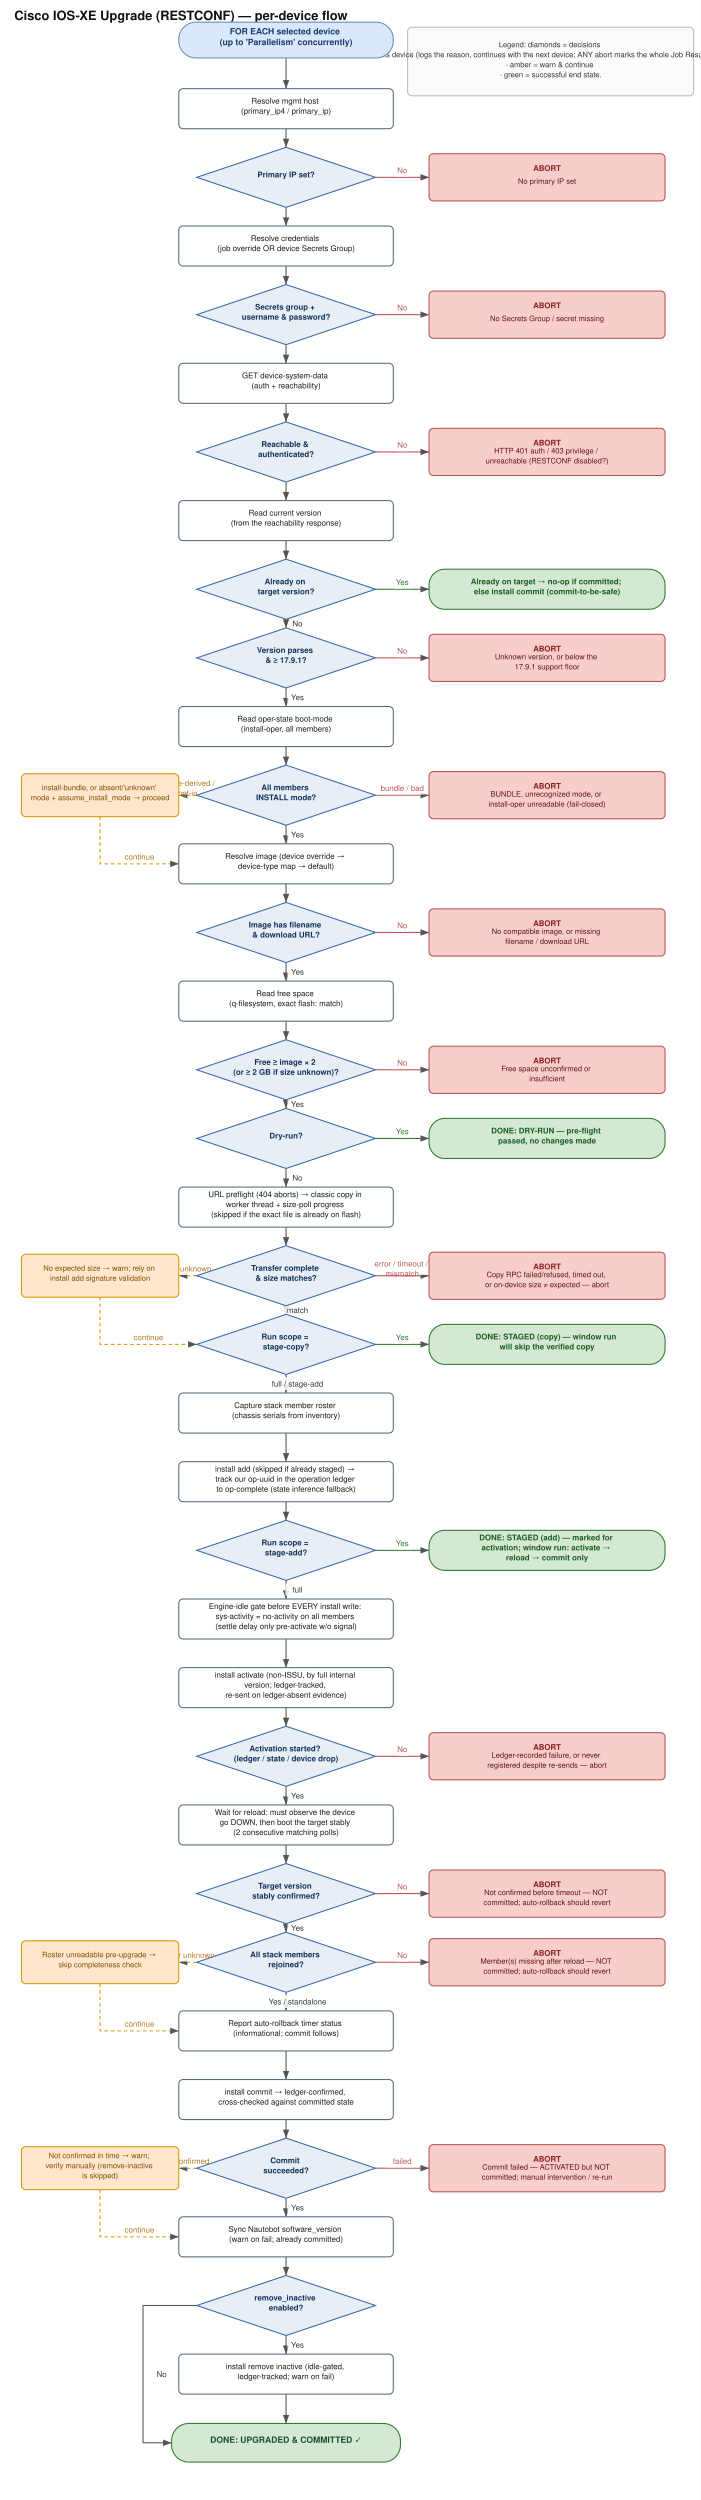
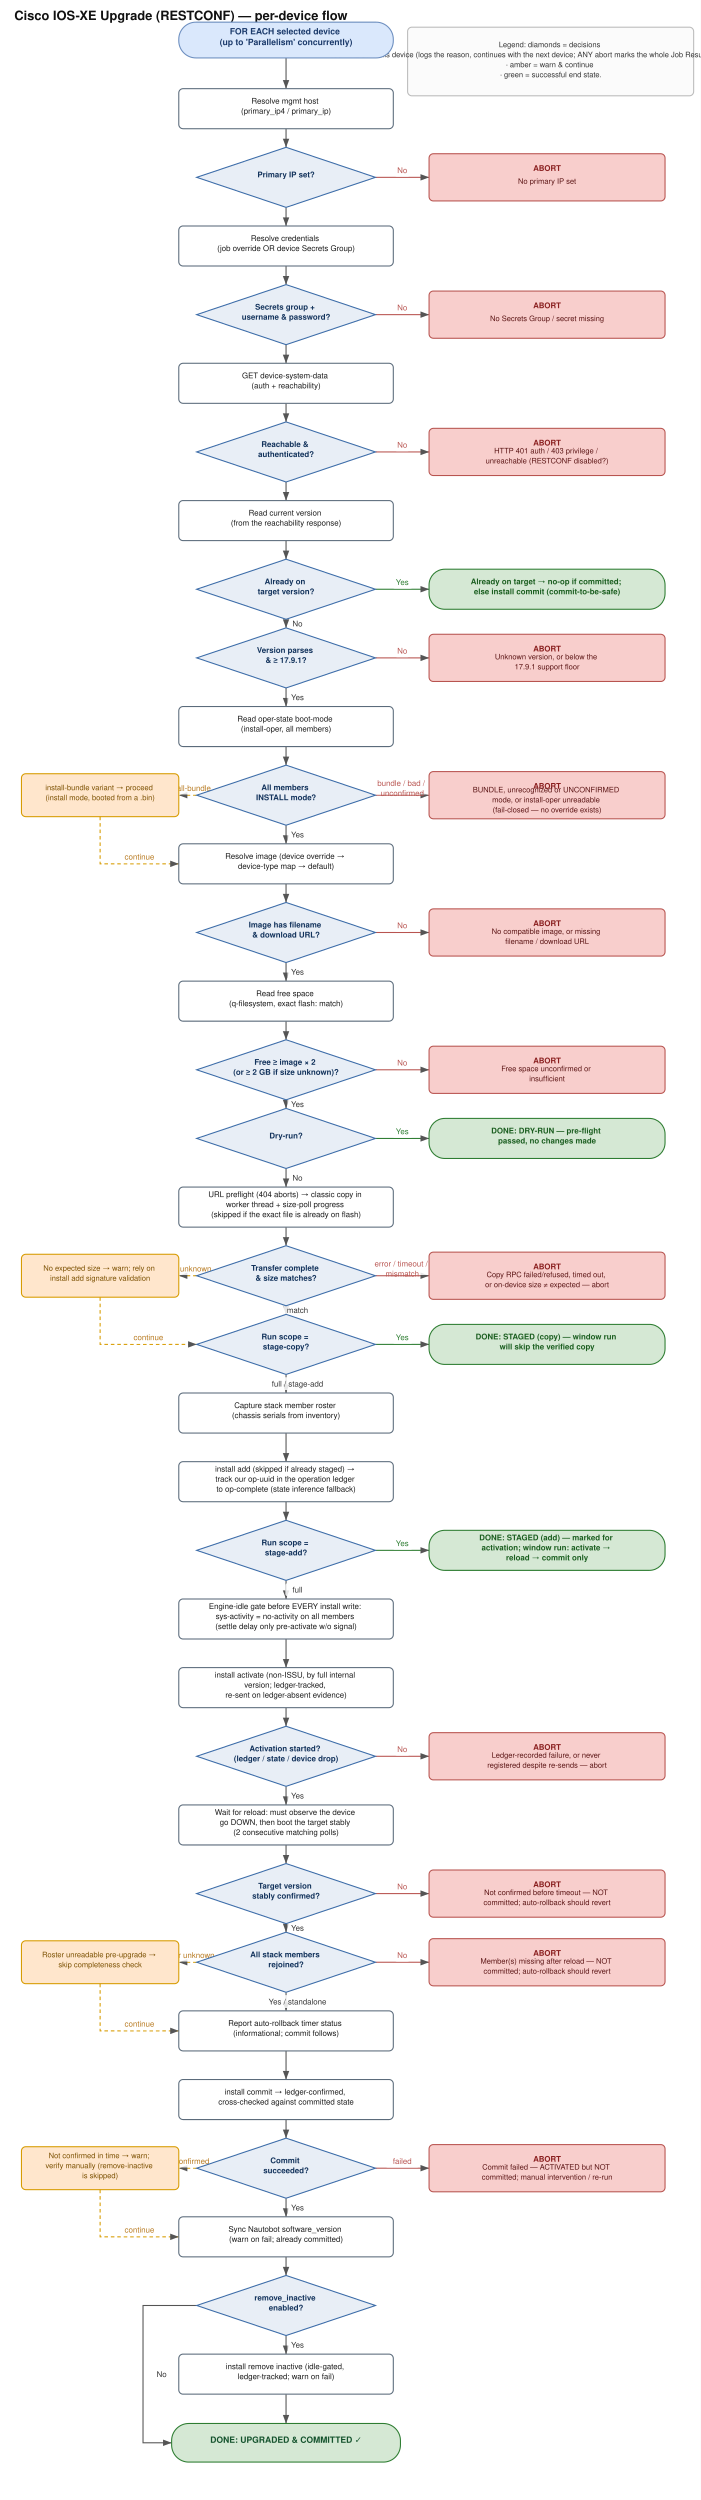
<svg xmlns="http://www.w3.org/2000/svg" viewBox="0 0 980 3496" width="980" height="3496" font-family="Helvetica,Arial,sans-serif">
  <defs>
    <marker id="arrow" markerWidth="10" markerHeight="10" refX="8" refY="3" orient="auto" markerUnits="strokeWidth">
      <path d="M0,0 L8,3 L0,6 z" fill="#555" />
    </marker>
  </defs>
  <rect x="0" y="0" width="980" height="3496" fill="#ffffff" />
  <text x="20" y="28" font-size="18" font-weight="bold" fill="#111">Cisco IOS-XE Upgrade (RESTCONF) — per-device flow</text>
  <rect x="570" y="38" width="400" height="96" rx="6" ry="6" fill="#fbfbfb" stroke="#bbb" stroke-width="1.5" />
  <text x="770" y="66" text-anchor="middle" font-family="Helvetica,Arial,sans-serif" font-size="10.5" fill="#333">
    <tspan x="770" dy="0">Legend:  diamonds = decisions</tspan>
    <tspan x="770" dy="14">· red = ABORT this device (logs the reason, continues with the next device; ANY abort marks the whole Job Result FAILED at the end)</tspan>
    <tspan x="770" dy="14">· amber = warn &amp; continue</tspan>
    <tspan x="770" dy="14">· green = successful end state.</tspan>
  </text>
  <path d="M 400 81 L 400 124" fill="none" stroke="#555" stroke-width="1.5" marker-end="url(#arrow)" />
  <path d="M 400 180 L 400 206" fill="none" stroke="#555" stroke-width="1.5" marker-end="url(#arrow)" />
  <path d="M 400 290 L 400 316" fill="none" stroke="#555" stroke-width="1.5" marker-end="url(#arrow)" />
  <path d="M 400 372 L 400 398" fill="none" stroke="#555" stroke-width="1.5" marker-end="url(#arrow)" />
  <path d="M 400 482 L 400 508" fill="none" stroke="#555" stroke-width="1.5" marker-end="url(#arrow)" />
  <path d="M 400 564 L 400 590" fill="none" stroke="#555" stroke-width="1.5" marker-end="url(#arrow)" />
  <path d="M 400 674 L 400 700" fill="none" stroke="#555" stroke-width="1.5" marker-end="url(#arrow)" />
  <path d="M 400 756 L 400 782" fill="none" stroke="#555" stroke-width="1.5" marker-end="url(#arrow)" />
  <path d="M 400 866 L 400 878" fill="none" stroke="#555" stroke-width="1.5" marker-end="url(#arrow)" />
  <rect x="406" y="863" width="21" height="18" rx="3" fill="#ffffff" fill-opacity="0.85" stroke="none" />
  <text x="416" y="876" text-anchor="middle" font-family="Helvetica,Arial,sans-serif" font-size="11" fill="#333">
    <tspan x="416" dy="0">No</tspan>
  </text>
  <path d="M 400 962 L 400 988" fill="none" stroke="#555" stroke-width="1.5" marker-end="url(#arrow)" />
  <rect x="402" y="966" width="28" height="18" rx="3" fill="#ffffff" fill-opacity="0.85" stroke="none" />
  <text x="416" y="979" text-anchor="middle" font-family="Helvetica,Arial,sans-serif" font-size="11" fill="#333">
    <tspan x="416" dy="0">Yes</tspan>
  </text>
  <path d="M 400 1044 L 400 1070" fill="none" stroke="#555" stroke-width="1.5" marker-end="url(#arrow)" />
  <path d="M 400 1154 L 400 1180" fill="none" stroke="#555" stroke-width="1.5" marker-end="url(#arrow)" />
  <rect x="402" y="1158" width="28" height="18" rx="3" fill="#ffffff" fill-opacity="0.85" stroke="none" />
  <text x="416" y="1171" text-anchor="middle" font-family="Helvetica,Arial,sans-serif" font-size="11" fill="#333">
    <tspan x="416" dy="0">Yes</tspan>
  </text>
  <path d="M 400 1236 L 400 1262" fill="none" stroke="#555" stroke-width="1.5" marker-end="url(#arrow)" />
  <path d="M 400 1346 L 400 1372" fill="none" stroke="#555" stroke-width="1.5" marker-end="url(#arrow)" />
  <rect x="402" y="1350" width="28" height="18" rx="3" fill="#ffffff" fill-opacity="0.85" stroke="none" />
  <text x="416" y="1363" text-anchor="middle" font-family="Helvetica,Arial,sans-serif" font-size="11" fill="#333">
    <tspan x="416" dy="0">Yes</tspan>
  </text>
  <path d="M 400 1428 L 400 1454" fill="none" stroke="#555" stroke-width="1.5" marker-end="url(#arrow)" />
  <path d="M 400 1538 L 400 1550" fill="none" stroke="#555" stroke-width="1.5" marker-end="url(#arrow)" />
  <rect x="402" y="1535" width="28" height="18" rx="3" fill="#ffffff" fill-opacity="0.85" stroke="none" />
  <text x="416" y="1548" text-anchor="middle" font-family="Helvetica,Arial,sans-serif" font-size="11" fill="#333">
    <tspan x="416" dy="0">Yes</tspan>
  </text>
  <path d="M 400 1634 L 400 1660" fill="none" stroke="#555" stroke-width="1.5" marker-end="url(#arrow)" />
  <rect x="406" y="1638" width="21" height="18" rx="3" fill="#ffffff" fill-opacity="0.85" stroke="none" />
  <text x="416" y="1651" text-anchor="middle" font-family="Helvetica,Arial,sans-serif" font-size="11" fill="#333">
    <tspan x="416" dy="0">No</tspan>
  </text>
  <path d="M 400 1716 L 400 1742" fill="none" stroke="#555" stroke-width="1.5" marker-end="url(#arrow)" />
  <path d="M 400 1826 L 400 1838" fill="none" stroke="#555" stroke-width="1.5" marker-end="url(#arrow)" />
  <rect x="396" y="1823" width="40" height="18" rx="3" fill="#ffffff" fill-opacity="0.85" stroke="none" />
  <text x="416" y="1836" text-anchor="middle" font-family="Helvetica,Arial,sans-serif" font-size="11" fill="#333">
    <tspan x="416" dy="0">match</tspan>
  </text>
  <path d="M 400 1922 L 400 1948" fill="none" stroke="#555" stroke-width="1.5" marker-end="url(#arrow)" />
  <rect x="360" y="1926" width="112" height="18" rx="3" fill="#ffffff" fill-opacity="0.85" stroke="none" />
  <text x="416" y="1939" text-anchor="middle" font-family="Helvetica,Arial,sans-serif" font-size="11" fill="#333">
    <tspan x="416" dy="0">full / stage-add</tspan>
  </text>
  <path d="M 400 2004 L 400 2044" fill="none" stroke="#555" stroke-width="1.5" marker-end="url(#arrow)" />
  <path d="M 400 2100 L 400 2126" fill="none" stroke="#555" stroke-width="1.5" marker-end="url(#arrow)" />
  <path d="M 400 2210 L 400 2236" fill="none" stroke="#555" stroke-width="1.5" marker-end="url(#arrow)" />
  <rect x="399" y="2214" width="34" height="18" rx="3" fill="#ffffff" fill-opacity="0.85" stroke="none" />
  <text x="416" y="2227" text-anchor="middle" font-family="Helvetica,Arial,sans-serif" font-size="11" fill="#333">
    <tspan x="416" dy="0">full</tspan>
  </text>
  <path d="M 400 2292 L 400 2332" fill="none" stroke="#555" stroke-width="1.5" marker-end="url(#arrow)" />
  <path d="M 400 2388 L 400 2414" fill="none" stroke="#555" stroke-width="1.5" marker-end="url(#arrow)" />
  <path d="M 400 2498 L 400 2524" fill="none" stroke="#555" stroke-width="1.5" marker-end="url(#arrow)" />
  <rect x="402" y="2502" width="28" height="18" rx="3" fill="#ffffff" fill-opacity="0.85" stroke="none" />
  <text x="416" y="2515" text-anchor="middle" font-family="Helvetica,Arial,sans-serif" font-size="11" fill="#333">
    <tspan x="416" dy="0">Yes</tspan>
  </text>
  <path d="M 400 2580 L 400 2606" fill="none" stroke="#555" stroke-width="1.5" marker-end="url(#arrow)" />
  <path d="M 400 2690 L 400 2702" fill="none" stroke="#555" stroke-width="1.5" marker-end="url(#arrow)" />
  <rect x="402" y="2687" width="28" height="18" rx="3" fill="#ffffff" fill-opacity="0.85" stroke="none" />
  <text x="416" y="2700" text-anchor="middle" font-family="Helvetica,Arial,sans-serif" font-size="11" fill="#333">
    <tspan x="416" dy="0">Yes</tspan>
  </text>
  <path d="M 400 2786 L 400 2812" fill="none" stroke="#555" stroke-width="1.5" marker-end="url(#arrow)" />
  <rect x="360" y="2790" width="112" height="18" rx="3" fill="#ffffff" fill-opacity="0.85" stroke="none" />
  <text x="416" y="2803" text-anchor="middle" font-family="Helvetica,Arial,sans-serif" font-size="11" fill="#333">
    <tspan x="416" dy="0">Yes / standalone</tspan>
  </text>
  <path d="M 400 2868 L 400 2908" fill="none" stroke="#555" stroke-width="1.5" marker-end="url(#arrow)" />
  <path d="M 400 2964 L 400 2990" fill="none" stroke="#555" stroke-width="1.5" marker-end="url(#arrow)" />
  <path d="M 400 3074 L 400 3100" fill="none" stroke="#555" stroke-width="1.5" marker-end="url(#arrow)" />
  <rect x="402" y="3078" width="28" height="18" rx="3" fill="#ffffff" fill-opacity="0.85" stroke="none" />
  <text x="416" y="3091" text-anchor="middle" font-family="Helvetica,Arial,sans-serif" font-size="11" fill="#333">
    <tspan x="416" dy="0">Yes</tspan>
  </text>
  <path d="M 400 3156 L 400 3182" fill="none" stroke="#555" stroke-width="1.5" marker-end="url(#arrow)" />
  <path d="M 400 3266 L 400 3292" fill="none" stroke="#555" stroke-width="1.5" marker-end="url(#arrow)" />
  <rect x="402" y="3270" width="28" height="18" rx="3" fill="#ffffff" fill-opacity="0.85" stroke="none" />
  <text x="416" y="3283" text-anchor="middle" font-family="Helvetica,Arial,sans-serif" font-size="11" fill="#333">
    <tspan x="416" dy="0">Yes</tspan>
  </text>
  <path d="M 400 3348 L 400 3389" fill="none" stroke="#555" stroke-width="1.5" marker-end="url(#arrow)" />
  <path d="M 275 3224 L 200 3224 L 200 3416 L 240 3416" fill="none" stroke="#555" stroke-width="1.5" marker-end="url(#arrow)" />
  <rect x="216" y="3311" width="21" height="18" rx="3" fill="#ffffff" fill-opacity="0.85" stroke="none" />
  <text x="226" y="3324" text-anchor="middle" font-family="Helvetica,Arial,sans-serif" font-size="11" fill="#333">
    <tspan x="226" dy="0">No</tspan>
  </text>
  <path d="M 525 248 L 600 248" fill="none" stroke="#B85450" stroke-width="1.5" marker-end="url(#arrow)" />
  <rect x="552" y="229" width="21" height="18" rx="3" fill="#ffffff" fill-opacity="0.85" stroke="none" />
  <text x="562.5" y="242" text-anchor="middle" font-family="Helvetica,Arial,sans-serif" font-size="11" fill="#B85450">
    <tspan x="562.5" dy="0">No</tspan>
  </text>
  <rect x="600" y="215" width="330" height="66" rx="6" ry="6" fill="#F8CECC" stroke="#B85450" stroke-width="1.5" />
  <text x="765.0" y="239" text-anchor="middle" font-family="Helvetica,Arial,sans-serif" font-size="11" font-weight="bold" fill="#8a1f1f">
    <tspan x="765.0" dy="0">ABORT</tspan>
  </text>
  <text x="765.0" y="257" text-anchor="middle" font-family="Helvetica,Arial,sans-serif" font-size="10.5" fill="#5b1414">
    <tspan x="765.0" dy="0">No primary IP set</tspan>
  </text>
  <path d="M 525 440 L 600 440" fill="none" stroke="#B85450" stroke-width="1.5" marker-end="url(#arrow)" />
  <rect x="552" y="421" width="21" height="18" rx="3" fill="#ffffff" fill-opacity="0.85" stroke="none" />
  <text x="562.5" y="434" text-anchor="middle" font-family="Helvetica,Arial,sans-serif" font-size="11" fill="#B85450">
    <tspan x="562.5" dy="0">No</tspan>
  </text>
  <rect x="600" y="407" width="330" height="66" rx="6" ry="6" fill="#F8CECC" stroke="#B85450" stroke-width="1.5" />
  <text x="765.0" y="431" text-anchor="middle" font-family="Helvetica,Arial,sans-serif" font-size="11" font-weight="bold" fill="#8a1f1f">
    <tspan x="765.0" dy="0">ABORT</tspan>
  </text>
  <text x="765.0" y="449" text-anchor="middle" font-family="Helvetica,Arial,sans-serif" font-size="10.5" fill="#5b1414">
    <tspan x="765.0" dy="0">No Secrets Group / secret missing</tspan>
  </text>
  <path d="M 525 632 L 600 632" fill="none" stroke="#B85450" stroke-width="1.5" marker-end="url(#arrow)" />
  <rect x="552" y="613" width="21" height="18" rx="3" fill="#ffffff" fill-opacity="0.85" stroke="none" />
  <text x="562.5" y="626" text-anchor="middle" font-family="Helvetica,Arial,sans-serif" font-size="11" fill="#B85450">
    <tspan x="562.5" dy="0">No</tspan>
  </text>
  <rect x="600" y="599" width="330" height="66" rx="6" ry="6" fill="#F8CECC" stroke="#B85450" stroke-width="1.5" />
  <text x="765.0" y="623" text-anchor="middle" font-family="Helvetica,Arial,sans-serif" font-size="11" font-weight="bold" fill="#8a1f1f">
    <tspan x="765.0" dy="0">ABORT</tspan>
  </text>
  <text x="765.0" y="634" text-anchor="middle" font-family="Helvetica,Arial,sans-serif" font-size="10.5" fill="#5b1414">
    <tspan x="765.0" dy="0">HTTP 401 auth / 403 privilege /</tspan>
    <tspan x="765.0" dy="14">unreachable (RESTCONF disabled?)</tspan>
  </text>
  <path d="M 525 824 L 600 824" fill="none" stroke="#2E7D32" stroke-width="1.5" marker-end="url(#arrow)" />
  <rect x="549" y="805" width="28" height="18" rx="3" fill="#ffffff" fill-opacity="0.85" stroke="none" />
  <text x="562.5" y="818" text-anchor="middle" font-family="Helvetica,Arial,sans-serif" font-size="11" fill="#2E7D32">
    <tspan x="562.5" dy="0">Yes</tspan>
  </text>
  <rect x="600" y="796" width="330" height="56" rx="22" ry="22" fill="#D5E8D4" stroke="#2E7D32" stroke-width="1.5" />
  <text x="765.0" y="817" text-anchor="middle" font-family="Helvetica,Arial,sans-serif" font-size="11" font-weight="bold" fill="#1b5e20">
    <tspan x="765.0" dy="0">Already on target → no-op if committed;</tspan>
    <tspan x="765.0" dy="14">else install commit (commit-to-be-safe)</tspan>
  </text>
  <path d="M 525 920 L 600 920" fill="none" stroke="#B85450" stroke-width="1.5" marker-end="url(#arrow)" />
  <rect x="552" y="901" width="21" height="18" rx="3" fill="#ffffff" fill-opacity="0.85" stroke="none" />
  <text x="562.5" y="914" text-anchor="middle" font-family="Helvetica,Arial,sans-serif" font-size="11" fill="#B85450">
    <tspan x="562.5" dy="0">No</tspan>
  </text>
  <rect x="600" y="887" width="330" height="66" rx="6" ry="6" fill="#F8CECC" stroke="#B85450" stroke-width="1.5" />
  <text x="765.0" y="911" text-anchor="middle" font-family="Helvetica,Arial,sans-serif" font-size="11" font-weight="bold" fill="#8a1f1f">
    <tspan x="765.0" dy="0">ABORT</tspan>
  </text>
  <text x="765.0" y="922" text-anchor="middle" font-family="Helvetica,Arial,sans-serif" font-size="10.5" fill="#5b1414">
    <tspan x="765.0" dy="0">Unknown version, or below the</tspan>
    <tspan x="765.0" dy="14">17.9.1 support floor</tspan>
  </text>
  <path d="M 525 1112 L 600 1112" fill="none" stroke="#B85450" stroke-width="1.5" marker-end="url(#arrow)" />
-   <rect x="520" y="1093" width="86" height="18" rx="3" fill="#ffffff" fill-opacity="0.85" stroke="none" />
-   <text x="562.5" y="1106" text-anchor="middle" font-family="Helvetica,Arial,sans-serif" font-size="11" fill="#B85450">
-     <tspan x="562.5" dy="0">bundle / bad</tspan>
+   <rect x="474" y="1093" width="177" height="18" rx="3" fill="#ffffff" fill-opacity="0.85" stroke="none" />
+   <text x="562.5" y="1099" text-anchor="middle" font-family="Helvetica,Arial,sans-serif" font-size="11" fill="#B85450">
+     <tspan x="562.5" dy="0">bundle / bad /</tspan>
+     <tspan x="562.5" dy="14">unconfirmed</tspan>
  </text>
  <rect x="600" y="1079" width="330" height="66" rx="6" ry="6" fill="#F8CECC" stroke="#B85450" stroke-width="1.5" />
  <text x="765.0" y="1103" text-anchor="middle" font-family="Helvetica,Arial,sans-serif" font-size="11" font-weight="bold" fill="#8a1f1f">
    <tspan x="765.0" dy="0">ABORT</tspan>
  </text>
-   <text x="765.0" y="1114" text-anchor="middle" font-family="Helvetica,Arial,sans-serif" font-size="10.5" fill="#5b1414">
-     <tspan x="765.0" dy="0">BUNDLE, unrecognized mode, or</tspan>
-     <tspan x="765.0" dy="14">install-oper unreadable (fail-closed)</tspan>
+   <text x="765.0" y="1108" text-anchor="middle" font-family="Helvetica,Arial,sans-serif" font-size="10.5" fill="#5b1414">
+     <tspan x="765.0" dy="0">BUNDLE, unrecognized or UNCONFIRMED</tspan>
+     <tspan x="765.0" dy="14">mode, or install-oper unreadable</tspan>
+     <tspan x="765.0" dy="14">(fail-closed — no override exists)</tspan>
  </text>
  <path d="M 275 1112 L 250 1112" fill="none" stroke="#D79B00" stroke-width="1.5" stroke-dasharray="5,4" marker-end="url(#arrow)" />
-   <rect x="184" y="1093" width="158" height="18" rx="3" fill="#ffffff" fill-opacity="0.85" stroke="none" />
-   <text x="262.5" y="1099" text-anchor="middle" font-family="Helvetica,Arial,sans-serif" font-size="11" fill="#B7791f">
-     <tspan x="262.5" dy="0">bundle-derived /</tspan>
-     <tspan x="262.5" dy="14">opt-in</tspan>
+   <rect x="213" y="1093" width="99" height="18" rx="3" fill="#ffffff" fill-opacity="0.85" stroke="none" />
+   <text x="262.5" y="1106" text-anchor="middle" font-family="Helvetica,Arial,sans-serif" font-size="11" fill="#B7791f">
+     <tspan x="262.5" dy="0">install-bundle</tspan>
  </text>
  <rect x="30" y="1082" width="220" height="60" rx="6" ry="6" fill="#FFE6CC" stroke="#D79B00" stroke-width="1.5" />
  <text x="140.0" y="1105" text-anchor="middle" font-family="Helvetica,Arial,sans-serif" font-size="10.5" fill="#7a4f00">
-     <tspan x="140.0" dy="0">install-bundle, or absent/'unknown'</tspan>
-     <tspan x="140.0" dy="14">mode + assume_install_mode → proceed</tspan>
+     <tspan x="140.0" dy="0">install-bundle variant → proceed</tspan>
+     <tspan x="140.0" dy="14">(install mode, booted from a .bin)</tspan>
  </text>
  <path d="M 140 1142 L 140 1208 L 250 1208" fill="none" stroke="#D79B00" stroke-width="1.5" stroke-dasharray="5,4" marker-end="url(#arrow)" />
  <rect x="165" y="1189" width="60" height="18" rx="3" fill="#ffffff" fill-opacity="0.85" stroke="none" />
  <text x="195.0" y="1202" text-anchor="middle" font-family="Helvetica,Arial,sans-serif" font-size="11" fill="#B7791f">
    <tspan x="195.0" dy="0">continue</tspan>
  </text>
  <path d="M 525 1304 L 600 1304" fill="none" stroke="#B85450" stroke-width="1.5" marker-end="url(#arrow)" />
  <rect x="552" y="1285" width="21" height="18" rx="3" fill="#ffffff" fill-opacity="0.85" stroke="none" />
  <text x="562.5" y="1298" text-anchor="middle" font-family="Helvetica,Arial,sans-serif" font-size="11" fill="#B85450">
    <tspan x="562.5" dy="0">No</tspan>
  </text>
  <rect x="600" y="1271" width="330" height="66" rx="6" ry="6" fill="#F8CECC" stroke="#B85450" stroke-width="1.5" />
  <text x="765.0" y="1295" text-anchor="middle" font-family="Helvetica,Arial,sans-serif" font-size="11" font-weight="bold" fill="#8a1f1f">
    <tspan x="765.0" dy="0">ABORT</tspan>
  </text>
  <text x="765.0" y="1306" text-anchor="middle" font-family="Helvetica,Arial,sans-serif" font-size="10.5" fill="#5b1414">
    <tspan x="765.0" dy="0">No compatible image, or missing</tspan>
    <tspan x="765.0" dy="14">filename / download URL</tspan>
  </text>
  <path d="M 525 1496 L 600 1496" fill="none" stroke="#B85450" stroke-width="1.5" marker-end="url(#arrow)" />
  <rect x="552" y="1477" width="21" height="18" rx="3" fill="#ffffff" fill-opacity="0.85" stroke="none" />
  <text x="562.5" y="1490" text-anchor="middle" font-family="Helvetica,Arial,sans-serif" font-size="11" fill="#B85450">
    <tspan x="562.5" dy="0">No</tspan>
  </text>
  <rect x="600" y="1463" width="330" height="66" rx="6" ry="6" fill="#F8CECC" stroke="#B85450" stroke-width="1.5" />
  <text x="765.0" y="1487" text-anchor="middle" font-family="Helvetica,Arial,sans-serif" font-size="11" font-weight="bold" fill="#8a1f1f">
    <tspan x="765.0" dy="0">ABORT</tspan>
  </text>
  <text x="765.0" y="1498" text-anchor="middle" font-family="Helvetica,Arial,sans-serif" font-size="10.5" fill="#5b1414">
    <tspan x="765.0" dy="0">Free space unconfirmed or</tspan>
    <tspan x="765.0" dy="14">insufficient</tspan>
  </text>
  <path d="M 525 1592 L 600 1592" fill="none" stroke="#2E7D32" stroke-width="1.5" marker-end="url(#arrow)" />
  <rect x="549" y="1573" width="28" height="18" rx="3" fill="#ffffff" fill-opacity="0.85" stroke="none" />
  <text x="562.5" y="1586" text-anchor="middle" font-family="Helvetica,Arial,sans-serif" font-size="11" fill="#2E7D32">
    <tspan x="562.5" dy="0">Yes</tspan>
  </text>
  <rect x="600" y="1564" width="330" height="56" rx="22" ry="22" fill="#D5E8D4" stroke="#2E7D32" stroke-width="1.5" />
  <text x="765.0" y="1585" text-anchor="middle" font-family="Helvetica,Arial,sans-serif" font-size="11" font-weight="bold" fill="#1b5e20">
    <tspan x="765.0" dy="0">DONE: DRY-RUN — pre-flight</tspan>
    <tspan x="765.0" dy="14">passed, no changes made</tspan>
  </text>
  <path d="M 525 1784 L 600 1784" fill="none" stroke="#B85450" stroke-width="1.5" marker-end="url(#arrow)" />
  <rect x="474" y="1765" width="177" height="18" rx="3" fill="#ffffff" fill-opacity="0.85" stroke="none" />
  <text x="562.5" y="1771" text-anchor="middle" font-family="Helvetica,Arial,sans-serif" font-size="11" fill="#B85450">
    <tspan x="562.5" dy="0">error / timeout /</tspan>
    <tspan x="562.5" dy="14">mismatch</tspan>
  </text>
  <rect x="600" y="1751" width="330" height="66" rx="6" ry="6" fill="#F8CECC" stroke="#B85450" stroke-width="1.5" />
  <text x="765.0" y="1775" text-anchor="middle" font-family="Helvetica,Arial,sans-serif" font-size="11" font-weight="bold" fill="#8a1f1f">
    <tspan x="765.0" dy="0">ABORT</tspan>
  </text>
  <text x="765.0" y="1786" text-anchor="middle" font-family="Helvetica,Arial,sans-serif" font-size="10.5" fill="#5b1414">
    <tspan x="765.0" dy="0">Copy RPC failed/refused, timed out,</tspan>
    <tspan x="765.0" dy="14">or on-device size ≠ expected — abort</tspan>
  </text>
  <path d="M 275 1784 L 250 1784" fill="none" stroke="#D79B00" stroke-width="1.5" stroke-dasharray="5,4" marker-end="url(#arrow)" />
  <rect x="220" y="1765" width="86" height="18" rx="3" fill="#ffffff" fill-opacity="0.85" stroke="none" />
  <text x="262.5" y="1778" text-anchor="middle" font-family="Helvetica,Arial,sans-serif" font-size="11" fill="#B7791f">
    <tspan x="262.5" dy="0">size unknown</tspan>
  </text>
  <rect x="30" y="1754" width="220" height="60" rx="6" ry="6" fill="#FFE6CC" stroke="#D79B00" stroke-width="1.5" />
  <text x="140.0" y="1777" text-anchor="middle" font-family="Helvetica,Arial,sans-serif" font-size="10.5" fill="#7a4f00">
    <tspan x="140.0" dy="0">No expected size → warn; rely on</tspan>
    <tspan x="140.0" dy="14">install add signature validation</tspan>
  </text>
  <path d="M 140 1814 L 140 1880 L 275 1880" fill="none" stroke="#D79B00" stroke-width="1.5" stroke-dasharray="5,4" marker-end="url(#arrow)" />
  <rect x="178" y="1861" width="60" height="18" rx="3" fill="#ffffff" fill-opacity="0.85" stroke="none" />
  <text x="207.5" y="1874" text-anchor="middle" font-family="Helvetica,Arial,sans-serif" font-size="11" fill="#B7791f">
    <tspan x="207.5" dy="0">continue</tspan>
  </text>
  <path d="M 525 1880 L 600 1880" fill="none" stroke="#2E7D32" stroke-width="1.5" marker-end="url(#arrow)" />
  <rect x="549" y="1861" width="28" height="18" rx="3" fill="#ffffff" fill-opacity="0.85" stroke="none" />
  <text x="562.5" y="1874" text-anchor="middle" font-family="Helvetica,Arial,sans-serif" font-size="11" fill="#2E7D32">
    <tspan x="562.5" dy="0">Yes</tspan>
  </text>
  <rect x="600" y="1852" width="330" height="56" rx="22" ry="22" fill="#D5E8D4" stroke="#2E7D32" stroke-width="1.5" />
  <text x="765.0" y="1873" text-anchor="middle" font-family="Helvetica,Arial,sans-serif" font-size="11" font-weight="bold" fill="#1b5e20">
    <tspan x="765.0" dy="0">DONE: STAGED (copy) — window run</tspan>
    <tspan x="765.0" dy="14">will skip the verified copy</tspan>
  </text>
  <path d="M 525 2168 L 600 2168" fill="none" stroke="#2E7D32" stroke-width="1.5" marker-end="url(#arrow)" />
  <rect x="549" y="2149" width="28" height="18" rx="3" fill="#ffffff" fill-opacity="0.85" stroke="none" />
  <text x="562.5" y="2162" text-anchor="middle" font-family="Helvetica,Arial,sans-serif" font-size="11" fill="#2E7D32">
    <tspan x="562.5" dy="0">Yes</tspan>
  </text>
  <rect x="600" y="2140" width="330" height="56" rx="22" ry="22" fill="#D5E8D4" stroke="#2E7D32" stroke-width="1.5" />
  <text x="765.0" y="2154" text-anchor="middle" font-family="Helvetica,Arial,sans-serif" font-size="11" font-weight="bold" fill="#1b5e20">
    <tspan x="765.0" dy="0">DONE: STAGED (add) — marked for</tspan>
    <tspan x="765.0" dy="14">activation; window run: activate →</tspan>
    <tspan x="765.0" dy="14">reload → commit only</tspan>
  </text>
  <path d="M 525 2456 L 600 2456" fill="none" stroke="#B85450" stroke-width="1.5" marker-end="url(#arrow)" />
  <rect x="552" y="2437" width="21" height="18" rx="3" fill="#ffffff" fill-opacity="0.85" stroke="none" />
  <text x="562.5" y="2450" text-anchor="middle" font-family="Helvetica,Arial,sans-serif" font-size="11" fill="#B85450">
    <tspan x="562.5" dy="0">No</tspan>
  </text>
  <rect x="600" y="2423" width="330" height="66" rx="6" ry="6" fill="#F8CECC" stroke="#B85450" stroke-width="1.5" />
  <text x="765.0" y="2447" text-anchor="middle" font-family="Helvetica,Arial,sans-serif" font-size="11" font-weight="bold" fill="#8a1f1f">
    <tspan x="765.0" dy="0">ABORT</tspan>
  </text>
  <text x="765.0" y="2458" text-anchor="middle" font-family="Helvetica,Arial,sans-serif" font-size="10.5" fill="#5b1414">
    <tspan x="765.0" dy="0">Ledger-recorded failure, or never</tspan>
    <tspan x="765.0" dy="14">registered despite re-sends — abort</tspan>
  </text>
  <path d="M 525 2648 L 600 2648" fill="none" stroke="#B85450" stroke-width="1.5" marker-end="url(#arrow)" />
  <rect x="552" y="2629" width="21" height="18" rx="3" fill="#ffffff" fill-opacity="0.85" stroke="none" />
  <text x="562.5" y="2642" text-anchor="middle" font-family="Helvetica,Arial,sans-serif" font-size="11" fill="#B85450">
    <tspan x="562.5" dy="0">No</tspan>
  </text>
  <rect x="600" y="2615" width="330" height="66" rx="6" ry="6" fill="#F8CECC" stroke="#B85450" stroke-width="1.5" />
  <text x="765.0" y="2639" text-anchor="middle" font-family="Helvetica,Arial,sans-serif" font-size="11" font-weight="bold" fill="#8a1f1f">
    <tspan x="765.0" dy="0">ABORT</tspan>
  </text>
  <text x="765.0" y="2650" text-anchor="middle" font-family="Helvetica,Arial,sans-serif" font-size="10.5" fill="#5b1414">
    <tspan x="765.0" dy="0">Not confirmed before timeout — NOT</tspan>
    <tspan x="765.0" dy="14">committed; auto-rollback should revert</tspan>
  </text>
  <path d="M 525 2744 L 600 2744" fill="none" stroke="#B85450" stroke-width="1.5" marker-end="url(#arrow)" />
  <rect x="552" y="2725" width="21" height="18" rx="3" fill="#ffffff" fill-opacity="0.85" stroke="none" />
  <text x="562.5" y="2738" text-anchor="middle" font-family="Helvetica,Arial,sans-serif" font-size="11" fill="#B85450">
    <tspan x="562.5" dy="0">No</tspan>
  </text>
  <rect x="600" y="2711" width="330" height="66" rx="6" ry="6" fill="#F8CECC" stroke="#B85450" stroke-width="1.5" />
  <text x="765.0" y="2735" text-anchor="middle" font-family="Helvetica,Arial,sans-serif" font-size="11" font-weight="bold" fill="#8a1f1f">
    <tspan x="765.0" dy="0">ABORT</tspan>
  </text>
  <text x="765.0" y="2746" text-anchor="middle" font-family="Helvetica,Arial,sans-serif" font-size="10.5" fill="#5b1414">
    <tspan x="765.0" dy="0">Member(s) missing after reload — NOT</tspan>
    <tspan x="765.0" dy="14">committed; auto-rollback should revert</tspan>
  </text>
  <path d="M 275 2744 L 250 2744" fill="none" stroke="#D79B00" stroke-width="1.5" stroke-dasharray="5,4" marker-end="url(#arrow)" />
  <rect x="213" y="2725" width="99" height="18" rx="3" fill="#ffffff" fill-opacity="0.85" stroke="none" />
  <text x="262.5" y="2738" text-anchor="middle" font-family="Helvetica,Arial,sans-serif" font-size="11" fill="#B7791f">
    <tspan x="262.5" dy="0">roster unknown</tspan>
  </text>
  <rect x="30" y="2714" width="220" height="60" rx="6" ry="6" fill="#FFE6CC" stroke="#D79B00" stroke-width="1.5" />
  <text x="140.0" y="2737" text-anchor="middle" font-family="Helvetica,Arial,sans-serif" font-size="10.5" fill="#7a4f00">
    <tspan x="140.0" dy="0">Roster unreadable pre-upgrade →</tspan>
    <tspan x="140.0" dy="14">skip completeness check</tspan>
  </text>
  <path d="M 140 2774 L 140 2840 L 250 2840" fill="none" stroke="#D79B00" stroke-width="1.5" stroke-dasharray="5,4" marker-end="url(#arrow)" />
  <rect x="165" y="2821" width="60" height="18" rx="3" fill="#ffffff" fill-opacity="0.85" stroke="none" />
  <text x="195.0" y="2834" text-anchor="middle" font-family="Helvetica,Arial,sans-serif" font-size="11" fill="#B7791f">
    <tspan x="195.0" dy="0">continue</tspan>
  </text>
  <path d="M 525 3032 L 600 3032" fill="none" stroke="#B85450" stroke-width="1.5" marker-end="url(#arrow)" />
  <rect x="539" y="3013" width="47" height="18" rx="3" fill="#ffffff" fill-opacity="0.85" stroke="none" />
  <text x="562.5" y="3026" text-anchor="middle" font-family="Helvetica,Arial,sans-serif" font-size="11" fill="#B85450">
    <tspan x="562.5" dy="0">failed</tspan>
  </text>
  <rect x="600" y="2999" width="330" height="66" rx="6" ry="6" fill="#F8CECC" stroke="#B85450" stroke-width="1.5" />
  <text x="765.0" y="3023" text-anchor="middle" font-family="Helvetica,Arial,sans-serif" font-size="11" font-weight="bold" fill="#8a1f1f">
    <tspan x="765.0" dy="0">ABORT</tspan>
  </text>
  <text x="765.0" y="3034" text-anchor="middle" font-family="Helvetica,Arial,sans-serif" font-size="10.5" fill="#5b1414">
    <tspan x="765.0" dy="0">Commit failed — ACTIVATED but NOT</tspan>
    <tspan x="765.0" dy="14">committed; manual intervention / re-run</tspan>
  </text>
  <path d="M 275 3032 L 250 3032" fill="none" stroke="#D79B00" stroke-width="1.5" stroke-dasharray="5,4" marker-end="url(#arrow)" />
  <rect x="223" y="3013" width="80" height="18" rx="3" fill="#ffffff" fill-opacity="0.85" stroke="none" />
  <text x="262.5" y="3026" text-anchor="middle" font-family="Helvetica,Arial,sans-serif" font-size="11" fill="#B7791f">
    <tspan x="262.5" dy="0">unconfirmed</tspan>
  </text>
  <rect x="30" y="3002" width="220" height="60" rx="6" ry="6" fill="#FFE6CC" stroke="#D79B00" stroke-width="1.5" />
  <text x="140.0" y="3018" text-anchor="middle" font-family="Helvetica,Arial,sans-serif" font-size="10.5" fill="#7a4f00">
    <tspan x="140.0" dy="0">Not confirmed in time → warn;</tspan>
    <tspan x="140.0" dy="14">verify manually (remove-inactive</tspan>
    <tspan x="140.0" dy="14">is skipped)</tspan>
  </text>
  <path d="M 140 3062 L 140 3128 L 250 3128" fill="none" stroke="#D79B00" stroke-width="1.5" stroke-dasharray="5,4" marker-end="url(#arrow)" />
  <rect x="165" y="3109" width="60" height="18" rx="3" fill="#ffffff" fill-opacity="0.85" stroke="none" />
  <text x="195.0" y="3122" text-anchor="middle" font-family="Helvetica,Arial,sans-serif" font-size="11" fill="#B7791f">
    <tspan x="195.0" dy="0">continue</tspan>
  </text>
  <rect x="250" y="31" width="300" height="50" rx="24" ry="24" fill="#DAE8FC" stroke="#6C8EBF" stroke-width="1.5" />
  <text x="400" y="48" text-anchor="middle" font-family="Helvetica,Arial,sans-serif" font-size="12" font-weight="bold" fill="#1b3a6b">
    <tspan x="400" dy="0">FOR EACH selected device</tspan>
    <tspan x="400" dy="15">(up to 'Parallelism' concurrently)</tspan>
  </text>
  <rect x="250" y="124" width="300" height="56" rx="6" ry="6" fill="#FFFFFF" stroke="#5B6B7B" stroke-width="1.5" />
  <text x="400" y="145" text-anchor="middle" font-family="Helvetica,Arial,sans-serif" font-size="11" fill="#1a1a1a">
    <tspan x="400" dy="0">Resolve mgmt host</tspan>
    <tspan x="400" dy="14">(primary_ip4 / primary_ip)</tspan>
  </text>
  <polygon points="400,206.0 525.0,248 400,290.0 275.0,248" fill="#E8EEF6" stroke="#3C6CA8" stroke-width="1.5" />
  <text x="400" y="248" text-anchor="middle" font-family="Helvetica,Arial,sans-serif" font-size="11" font-weight="bold" fill="#13335c">
    <tspan x="400" dy="0">Primary IP set?</tspan>
  </text>
  <rect x="250" y="316" width="300" height="56" rx="6" ry="6" fill="#FFFFFF" stroke="#5B6B7B" stroke-width="1.5" />
  <text x="400" y="337" text-anchor="middle" font-family="Helvetica,Arial,sans-serif" font-size="11" fill="#1a1a1a">
    <tspan x="400" dy="0">Resolve credentials</tspan>
    <tspan x="400" dy="14">(job override OR device Secrets Group)</tspan>
  </text>
  <polygon points="400,398.0 525.0,440 400,482.0 275.0,440" fill="#E8EEF6" stroke="#3C6CA8" stroke-width="1.5" />
  <text x="400" y="433" text-anchor="middle" font-family="Helvetica,Arial,sans-serif" font-size="11" font-weight="bold" fill="#13335c">
    <tspan x="400" dy="0">Secrets group +</tspan>
    <tspan x="400" dy="14">username &amp; password?</tspan>
  </text>
  <rect x="250" y="508" width="300" height="56" rx="6" ry="6" fill="#FFFFFF" stroke="#5B6B7B" stroke-width="1.5" />
  <text x="400" y="529" text-anchor="middle" font-family="Helvetica,Arial,sans-serif" font-size="11" fill="#1a1a1a">
    <tspan x="400" dy="0">GET device-system-data</tspan>
    <tspan x="400" dy="14">(auth + reachability)</tspan>
  </text>
  <polygon points="400,590.0 525.0,632 400,674.0 275.0,632" fill="#E8EEF6" stroke="#3C6CA8" stroke-width="1.5" />
  <text x="400" y="625" text-anchor="middle" font-family="Helvetica,Arial,sans-serif" font-size="11" font-weight="bold" fill="#13335c">
    <tspan x="400" dy="0">Reachable &amp;</tspan>
    <tspan x="400" dy="14">authenticated?</tspan>
  </text>
  <rect x="250" y="700" width="300" height="56" rx="6" ry="6" fill="#FFFFFF" stroke="#5B6B7B" stroke-width="1.5" />
  <text x="400" y="721" text-anchor="middle" font-family="Helvetica,Arial,sans-serif" font-size="11" fill="#1a1a1a">
    <tspan x="400" dy="0">Read current version</tspan>
    <tspan x="400" dy="14">(from the reachability response)</tspan>
  </text>
  <polygon points="400,782.0 525.0,824 400,866.0 275.0,824" fill="#E8EEF6" stroke="#3C6CA8" stroke-width="1.5" />
  <text x="400" y="817" text-anchor="middle" font-family="Helvetica,Arial,sans-serif" font-size="11" font-weight="bold" fill="#13335c">
    <tspan x="400" dy="0">Already on</tspan>
    <tspan x="400" dy="14">target version?</tspan>
  </text>
  <polygon points="400,878.0 525.0,920 400,962.0 275.0,920" fill="#E8EEF6" stroke="#3C6CA8" stroke-width="1.5" />
  <text x="400" y="913" text-anchor="middle" font-family="Helvetica,Arial,sans-serif" font-size="11" font-weight="bold" fill="#13335c">
    <tspan x="400" dy="0">Version parses</tspan>
    <tspan x="400" dy="14">&amp; ≥ 17.9.1?</tspan>
  </text>
  <rect x="250" y="988" width="300" height="56" rx="6" ry="6" fill="#FFFFFF" stroke="#5B6B7B" stroke-width="1.5" />
  <text x="400" y="1009" text-anchor="middle" font-family="Helvetica,Arial,sans-serif" font-size="11" fill="#1a1a1a">
    <tspan x="400" dy="0">Read oper-state boot-mode</tspan>
    <tspan x="400" dy="14">(install-oper, all members)</tspan>
  </text>
  <polygon points="400,1070.0 525.0,1112 400,1154.0 275.0,1112" fill="#E8EEF6" stroke="#3C6CA8" stroke-width="1.5" />
  <text x="400" y="1105" text-anchor="middle" font-family="Helvetica,Arial,sans-serif" font-size="11" font-weight="bold" fill="#13335c">
    <tspan x="400" dy="0">All members</tspan>
    <tspan x="400" dy="14">INSTALL mode?</tspan>
  </text>
  <rect x="250" y="1180" width="300" height="56" rx="6" ry="6" fill="#FFFFFF" stroke="#5B6B7B" stroke-width="1.5" />
  <text x="400" y="1201" text-anchor="middle" font-family="Helvetica,Arial,sans-serif" font-size="11" fill="#1a1a1a">
    <tspan x="400" dy="0">Resolve image (device override →</tspan>
    <tspan x="400" dy="14">device-type map → default)</tspan>
  </text>
  <polygon points="400,1262.0 525.0,1304 400,1346.0 275.0,1304" fill="#E8EEF6" stroke="#3C6CA8" stroke-width="1.5" />
  <text x="400" y="1297" text-anchor="middle" font-family="Helvetica,Arial,sans-serif" font-size="11" font-weight="bold" fill="#13335c">
    <tspan x="400" dy="0">Image has filename</tspan>
    <tspan x="400" dy="14">&amp; download URL?</tspan>
  </text>
  <rect x="250" y="1372" width="300" height="56" rx="6" ry="6" fill="#FFFFFF" stroke="#5B6B7B" stroke-width="1.5" />
  <text x="400" y="1393" text-anchor="middle" font-family="Helvetica,Arial,sans-serif" font-size="11" fill="#1a1a1a">
    <tspan x="400" dy="0">Read free space</tspan>
    <tspan x="400" dy="14">(q-filesystem, exact flash: match)</tspan>
  </text>
  <polygon points="400,1454.0 525.0,1496 400,1538.0 275.0,1496" fill="#E8EEF6" stroke="#3C6CA8" stroke-width="1.5" />
  <text x="400" y="1489" text-anchor="middle" font-family="Helvetica,Arial,sans-serif" font-size="11" font-weight="bold" fill="#13335c">
    <tspan x="400" dy="0">Free ≥ image × 2</tspan>
    <tspan x="400" dy="14">(or ≥ 2 GB if size unknown)?</tspan>
  </text>
  <polygon points="400,1550.0 525.0,1592 400,1634.0 275.0,1592" fill="#E8EEF6" stroke="#3C6CA8" stroke-width="1.5" />
  <text x="400" y="1592" text-anchor="middle" font-family="Helvetica,Arial,sans-serif" font-size="11" font-weight="bold" fill="#13335c">
    <tspan x="400" dy="0">Dry-run?</tspan>
  </text>
  <rect x="250" y="1660" width="300" height="56" rx="6" ry="6" fill="#FFFFFF" stroke="#5B6B7B" stroke-width="1.5" />
  <text x="400" y="1674" text-anchor="middle" font-family="Helvetica,Arial,sans-serif" font-size="11" fill="#1a1a1a">
    <tspan x="400" dy="0">URL preflight (404 aborts) → classic copy in</tspan>
    <tspan x="400" dy="14">worker thread + size-poll progress</tspan>
    <tspan x="400" dy="14">(skipped if the exact file is already on flash)</tspan>
  </text>
  <polygon points="400,1742.0 525.0,1784 400,1826.0 275.0,1784" fill="#E8EEF6" stroke="#3C6CA8" stroke-width="1.5" />
  <text x="400" y="1777" text-anchor="middle" font-family="Helvetica,Arial,sans-serif" font-size="11" font-weight="bold" fill="#13335c">
    <tspan x="400" dy="0">Transfer complete</tspan>
    <tspan x="400" dy="14">&amp; size matches?</tspan>
  </text>
  <polygon points="400,1838.0 525.0,1880 400,1922.0 275.0,1880" fill="#E8EEF6" stroke="#3C6CA8" stroke-width="1.5" />
  <text x="400" y="1873" text-anchor="middle" font-family="Helvetica,Arial,sans-serif" font-size="11" font-weight="bold" fill="#13335c">
    <tspan x="400" dy="0">Run scope =</tspan>
    <tspan x="400" dy="14">stage-copy?</tspan>
  </text>
  <rect x="250" y="1948" width="300" height="56" rx="6" ry="6" fill="#FFFFFF" stroke="#5B6B7B" stroke-width="1.5" />
  <text x="400" y="1969" text-anchor="middle" font-family="Helvetica,Arial,sans-serif" font-size="11" fill="#1a1a1a">
    <tspan x="400" dy="0">Capture stack member roster</tspan>
    <tspan x="400" dy="14">(chassis serials from inventory)</tspan>
  </text>
  <rect x="250" y="2044" width="300" height="56" rx="6" ry="6" fill="#FFFFFF" stroke="#5B6B7B" stroke-width="1.5" />
  <text x="400" y="2058" text-anchor="middle" font-family="Helvetica,Arial,sans-serif" font-size="11" fill="#1a1a1a">
    <tspan x="400" dy="0">install add (skipped if already staged) →</tspan>
    <tspan x="400" dy="14">track our op-uuid in the operation ledger</tspan>
    <tspan x="400" dy="14">to op-complete (state inference fallback)</tspan>
  </text>
  <polygon points="400,2126.0 525.0,2168 400,2210.0 275.0,2168" fill="#E8EEF6" stroke="#3C6CA8" stroke-width="1.5" />
  <text x="400" y="2161" text-anchor="middle" font-family="Helvetica,Arial,sans-serif" font-size="11" font-weight="bold" fill="#13335c">
    <tspan x="400" dy="0">Run scope =</tspan>
    <tspan x="400" dy="14">stage-add?</tspan>
  </text>
  <rect x="250" y="2236" width="300" height="56" rx="6" ry="6" fill="#FFFFFF" stroke="#5B6B7B" stroke-width="1.5" />
  <text x="400" y="2250" text-anchor="middle" font-family="Helvetica,Arial,sans-serif" font-size="11" fill="#1a1a1a">
    <tspan x="400" dy="0">Engine-idle gate before EVERY install write:</tspan>
    <tspan x="400" dy="14">sys-activity = no-activity on all members</tspan>
    <tspan x="400" dy="14">(settle delay only pre-activate w/o signal)</tspan>
  </text>
  <rect x="250" y="2332" width="300" height="56" rx="6" ry="6" fill="#FFFFFF" stroke="#5B6B7B" stroke-width="1.5" />
  <text x="400" y="2346" text-anchor="middle" font-family="Helvetica,Arial,sans-serif" font-size="11" fill="#1a1a1a">
    <tspan x="400" dy="0">install activate (non-ISSU, by full internal</tspan>
    <tspan x="400" dy="14">version; ledger-tracked,</tspan>
    <tspan x="400" dy="14">re-sent on ledger-absent evidence)</tspan>
  </text>
  <polygon points="400,2414.0 525.0,2456 400,2498.0 275.0,2456" fill="#E8EEF6" stroke="#3C6CA8" stroke-width="1.5" />
  <text x="400" y="2449" text-anchor="middle" font-family="Helvetica,Arial,sans-serif" font-size="11" font-weight="bold" fill="#13335c">
    <tspan x="400" dy="0">Activation started?</tspan>
    <tspan x="400" dy="14">(ledger / state / device drop)</tspan>
  </text>
  <rect x="250" y="2524" width="300" height="56" rx="6" ry="6" fill="#FFFFFF" stroke="#5B6B7B" stroke-width="1.5" />
  <text x="400" y="2538" text-anchor="middle" font-family="Helvetica,Arial,sans-serif" font-size="11" fill="#1a1a1a">
    <tspan x="400" dy="0">Wait for reload: must observe the device</tspan>
    <tspan x="400" dy="14">go DOWN, then boot the target stably</tspan>
    <tspan x="400" dy="14">(2 consecutive matching polls)</tspan>
  </text>
  <polygon points="400,2606.0 525.0,2648 400,2690.0 275.0,2648" fill="#E8EEF6" stroke="#3C6CA8" stroke-width="1.5" />
  <text x="400" y="2641" text-anchor="middle" font-family="Helvetica,Arial,sans-serif" font-size="11" font-weight="bold" fill="#13335c">
    <tspan x="400" dy="0">Target version</tspan>
    <tspan x="400" dy="14">stably confirmed?</tspan>
  </text>
  <polygon points="400,2702.0 525.0,2744 400,2786.0 275.0,2744" fill="#E8EEF6" stroke="#3C6CA8" stroke-width="1.5" />
  <text x="400" y="2737" text-anchor="middle" font-family="Helvetica,Arial,sans-serif" font-size="11" font-weight="bold" fill="#13335c">
    <tspan x="400" dy="0">All stack members</tspan>
    <tspan x="400" dy="14">rejoined?</tspan>
  </text>
  <rect x="250" y="2812" width="300" height="56" rx="6" ry="6" fill="#FFFFFF" stroke="#5B6B7B" stroke-width="1.5" />
  <text x="400" y="2833" text-anchor="middle" font-family="Helvetica,Arial,sans-serif" font-size="11" fill="#1a1a1a">
    <tspan x="400" dy="0">Report auto-rollback timer status</tspan>
    <tspan x="400" dy="14">(informational; commit follows)</tspan>
  </text>
  <rect x="250" y="2908" width="300" height="56" rx="6" ry="6" fill="#FFFFFF" stroke="#5B6B7B" stroke-width="1.5" />
  <text x="400" y="2929" text-anchor="middle" font-family="Helvetica,Arial,sans-serif" font-size="11" fill="#1a1a1a">
    <tspan x="400" dy="0">install commit → ledger-confirmed,</tspan>
    <tspan x="400" dy="14">cross-checked against committed state</tspan>
  </text>
  <polygon points="400,2990.0 525.0,3032 400,3074.0 275.0,3032" fill="#E8EEF6" stroke="#3C6CA8" stroke-width="1.5" />
  <text x="400" y="3025" text-anchor="middle" font-family="Helvetica,Arial,sans-serif" font-size="11" font-weight="bold" fill="#13335c">
    <tspan x="400" dy="0">Commit</tspan>
    <tspan x="400" dy="14">succeeded?</tspan>
  </text>
  <rect x="250" y="3100" width="300" height="56" rx="6" ry="6" fill="#FFFFFF" stroke="#5B6B7B" stroke-width="1.5" />
  <text x="400" y="3121" text-anchor="middle" font-family="Helvetica,Arial,sans-serif" font-size="11" fill="#1a1a1a">
    <tspan x="400" dy="0">Sync Nautobot software_version</tspan>
    <tspan x="400" dy="14">(warn on fail; already committed)</tspan>
  </text>
  <polygon points="400,3182.0 525.0,3224 400,3266.0 275.0,3224" fill="#E8EEF6" stroke="#3C6CA8" stroke-width="1.5" />
  <text x="400" y="3217" text-anchor="middle" font-family="Helvetica,Arial,sans-serif" font-size="11" font-weight="bold" fill="#13335c">
    <tspan x="400" dy="0">remove_inactive</tspan>
    <tspan x="400" dy="14">enabled?</tspan>
  </text>
  <rect x="250" y="3292" width="300" height="56" rx="6" ry="6" fill="#FFFFFF" stroke="#5B6B7B" stroke-width="1.5" />
  <text x="400" y="3313" text-anchor="middle" font-family="Helvetica,Arial,sans-serif" font-size="11" fill="#1a1a1a">
    <tspan x="400" dy="0">install remove inactive (idle-gated,</tspan>
    <tspan x="400" dy="14">ledger-tracked; warn on fail)</tspan>
  </text>
  <rect x="240" y="3389" width="320" height="54" rx="24" ry="24" fill="#D5E8D4" stroke="#2E7D32" stroke-width="1.5" />
  <text x="400" y="3416" text-anchor="middle" font-family="Helvetica,Arial,sans-serif" font-size="12" font-weight="bold" fill="#14532d">
    <tspan x="400" dy="0">DONE: UPGRADED &amp; COMMITTED ✓</tspan>
  </text>
</svg>
